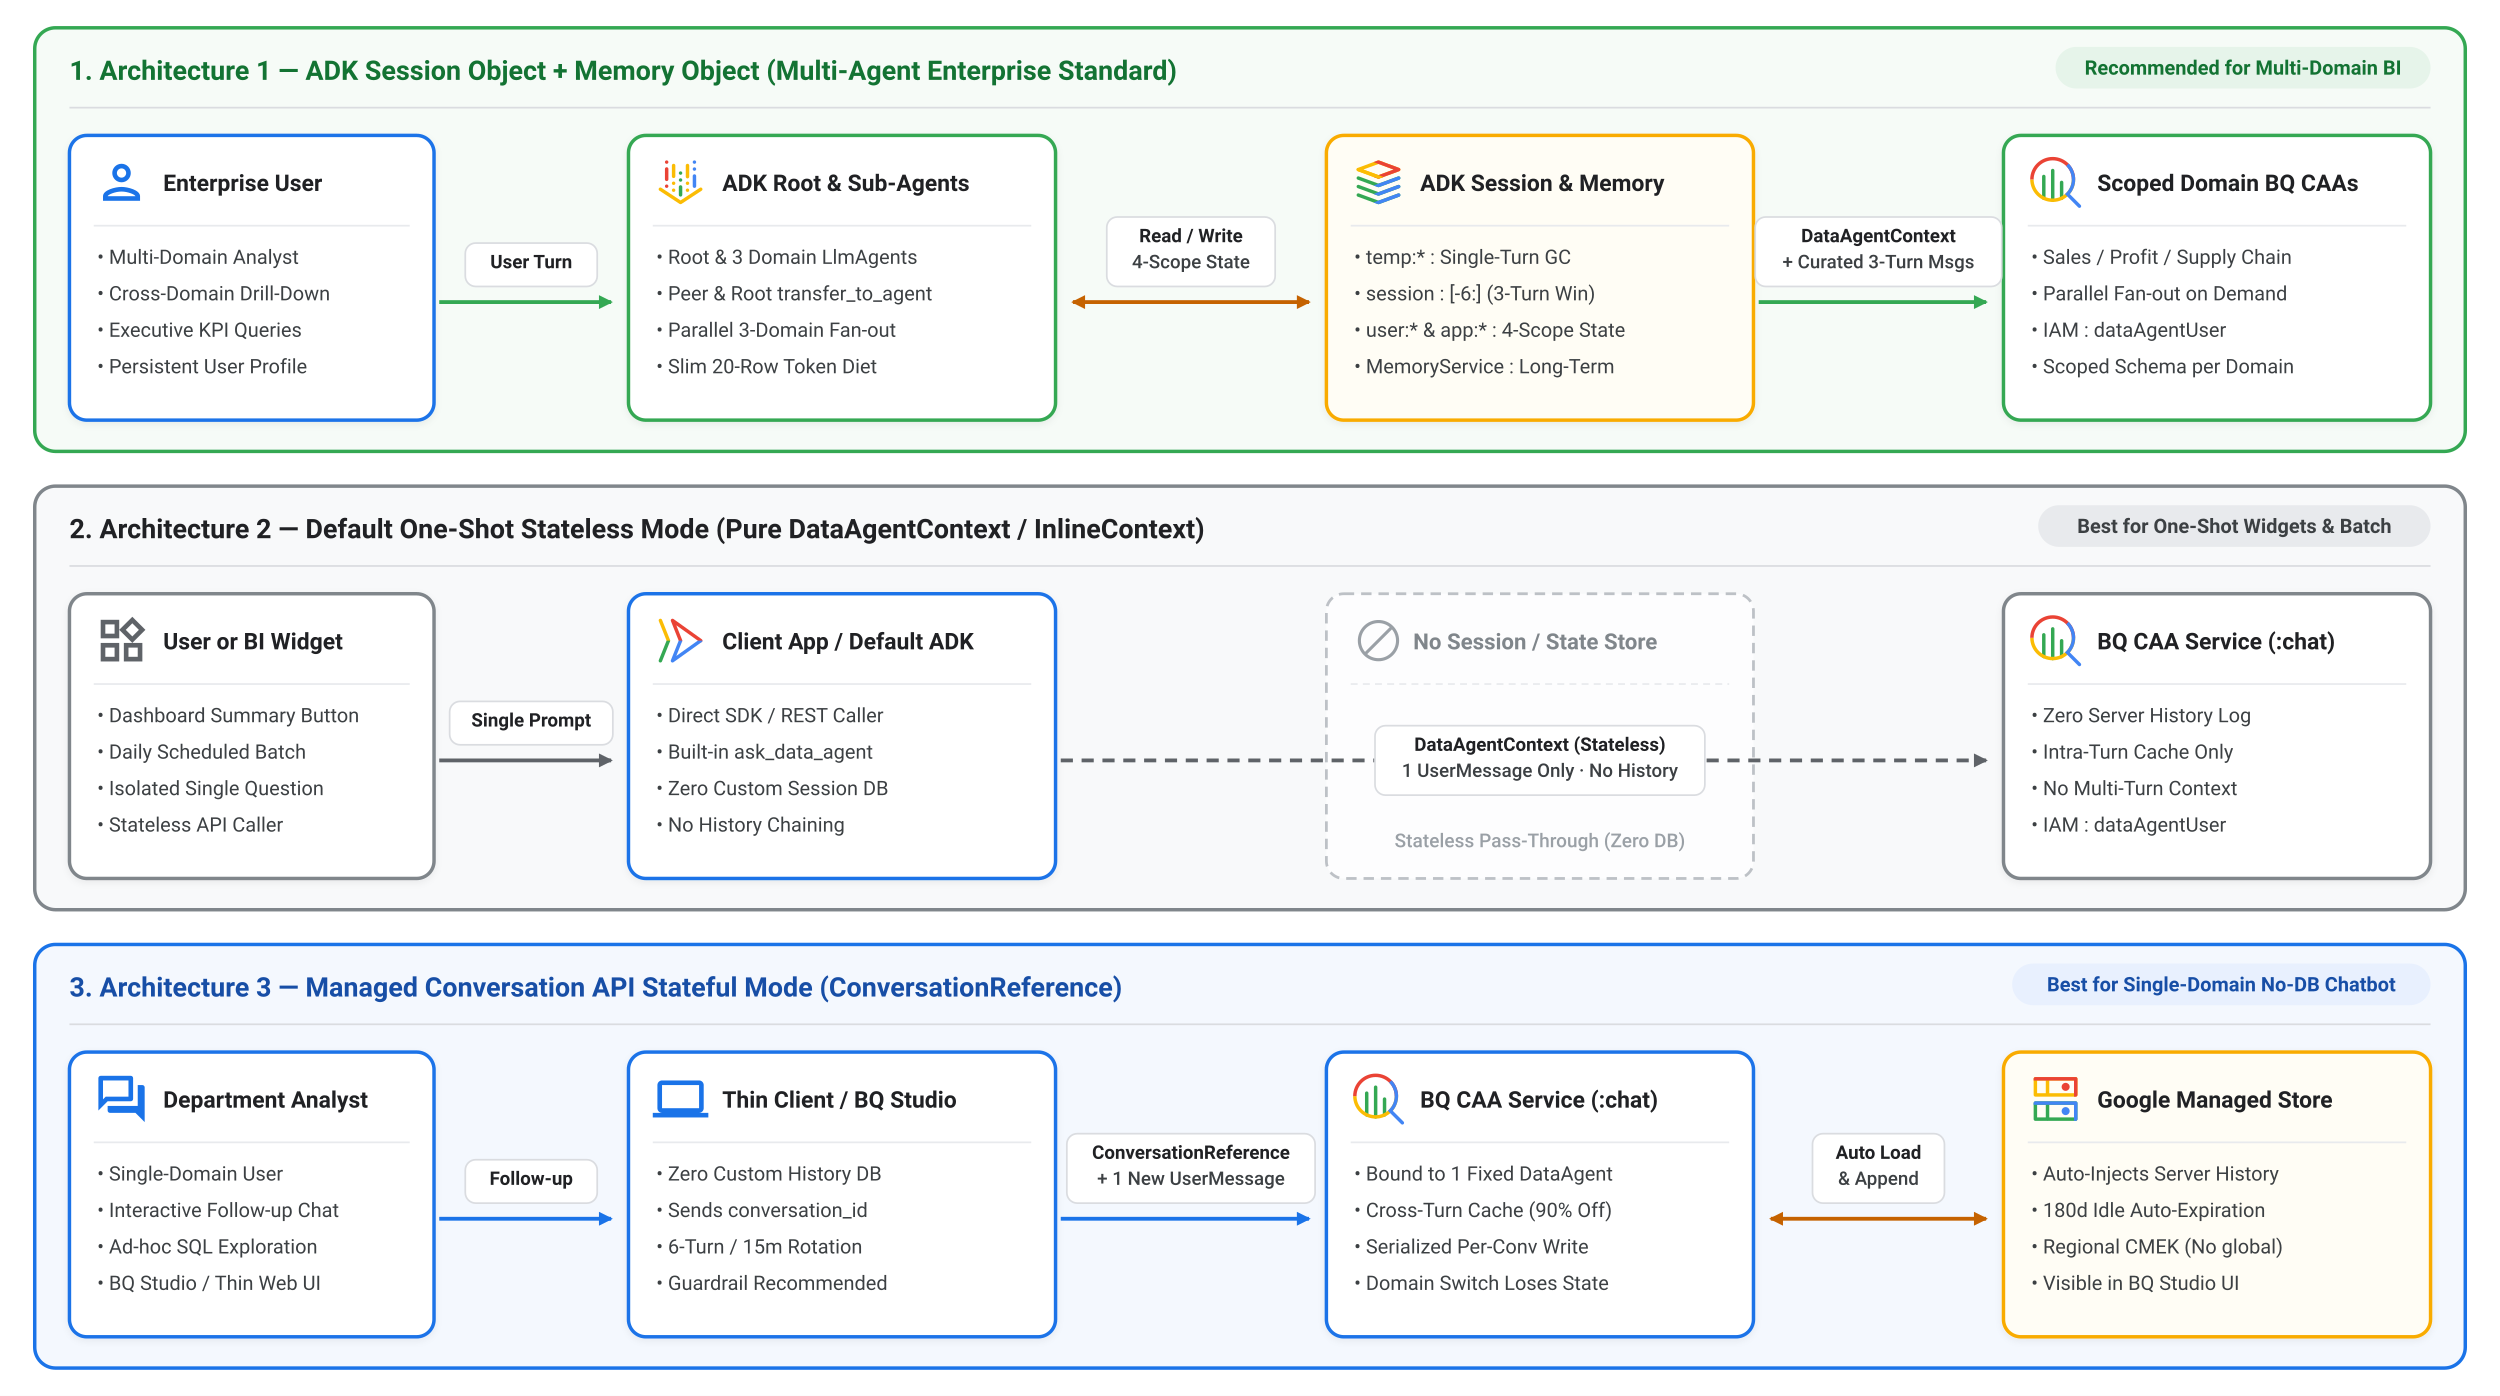
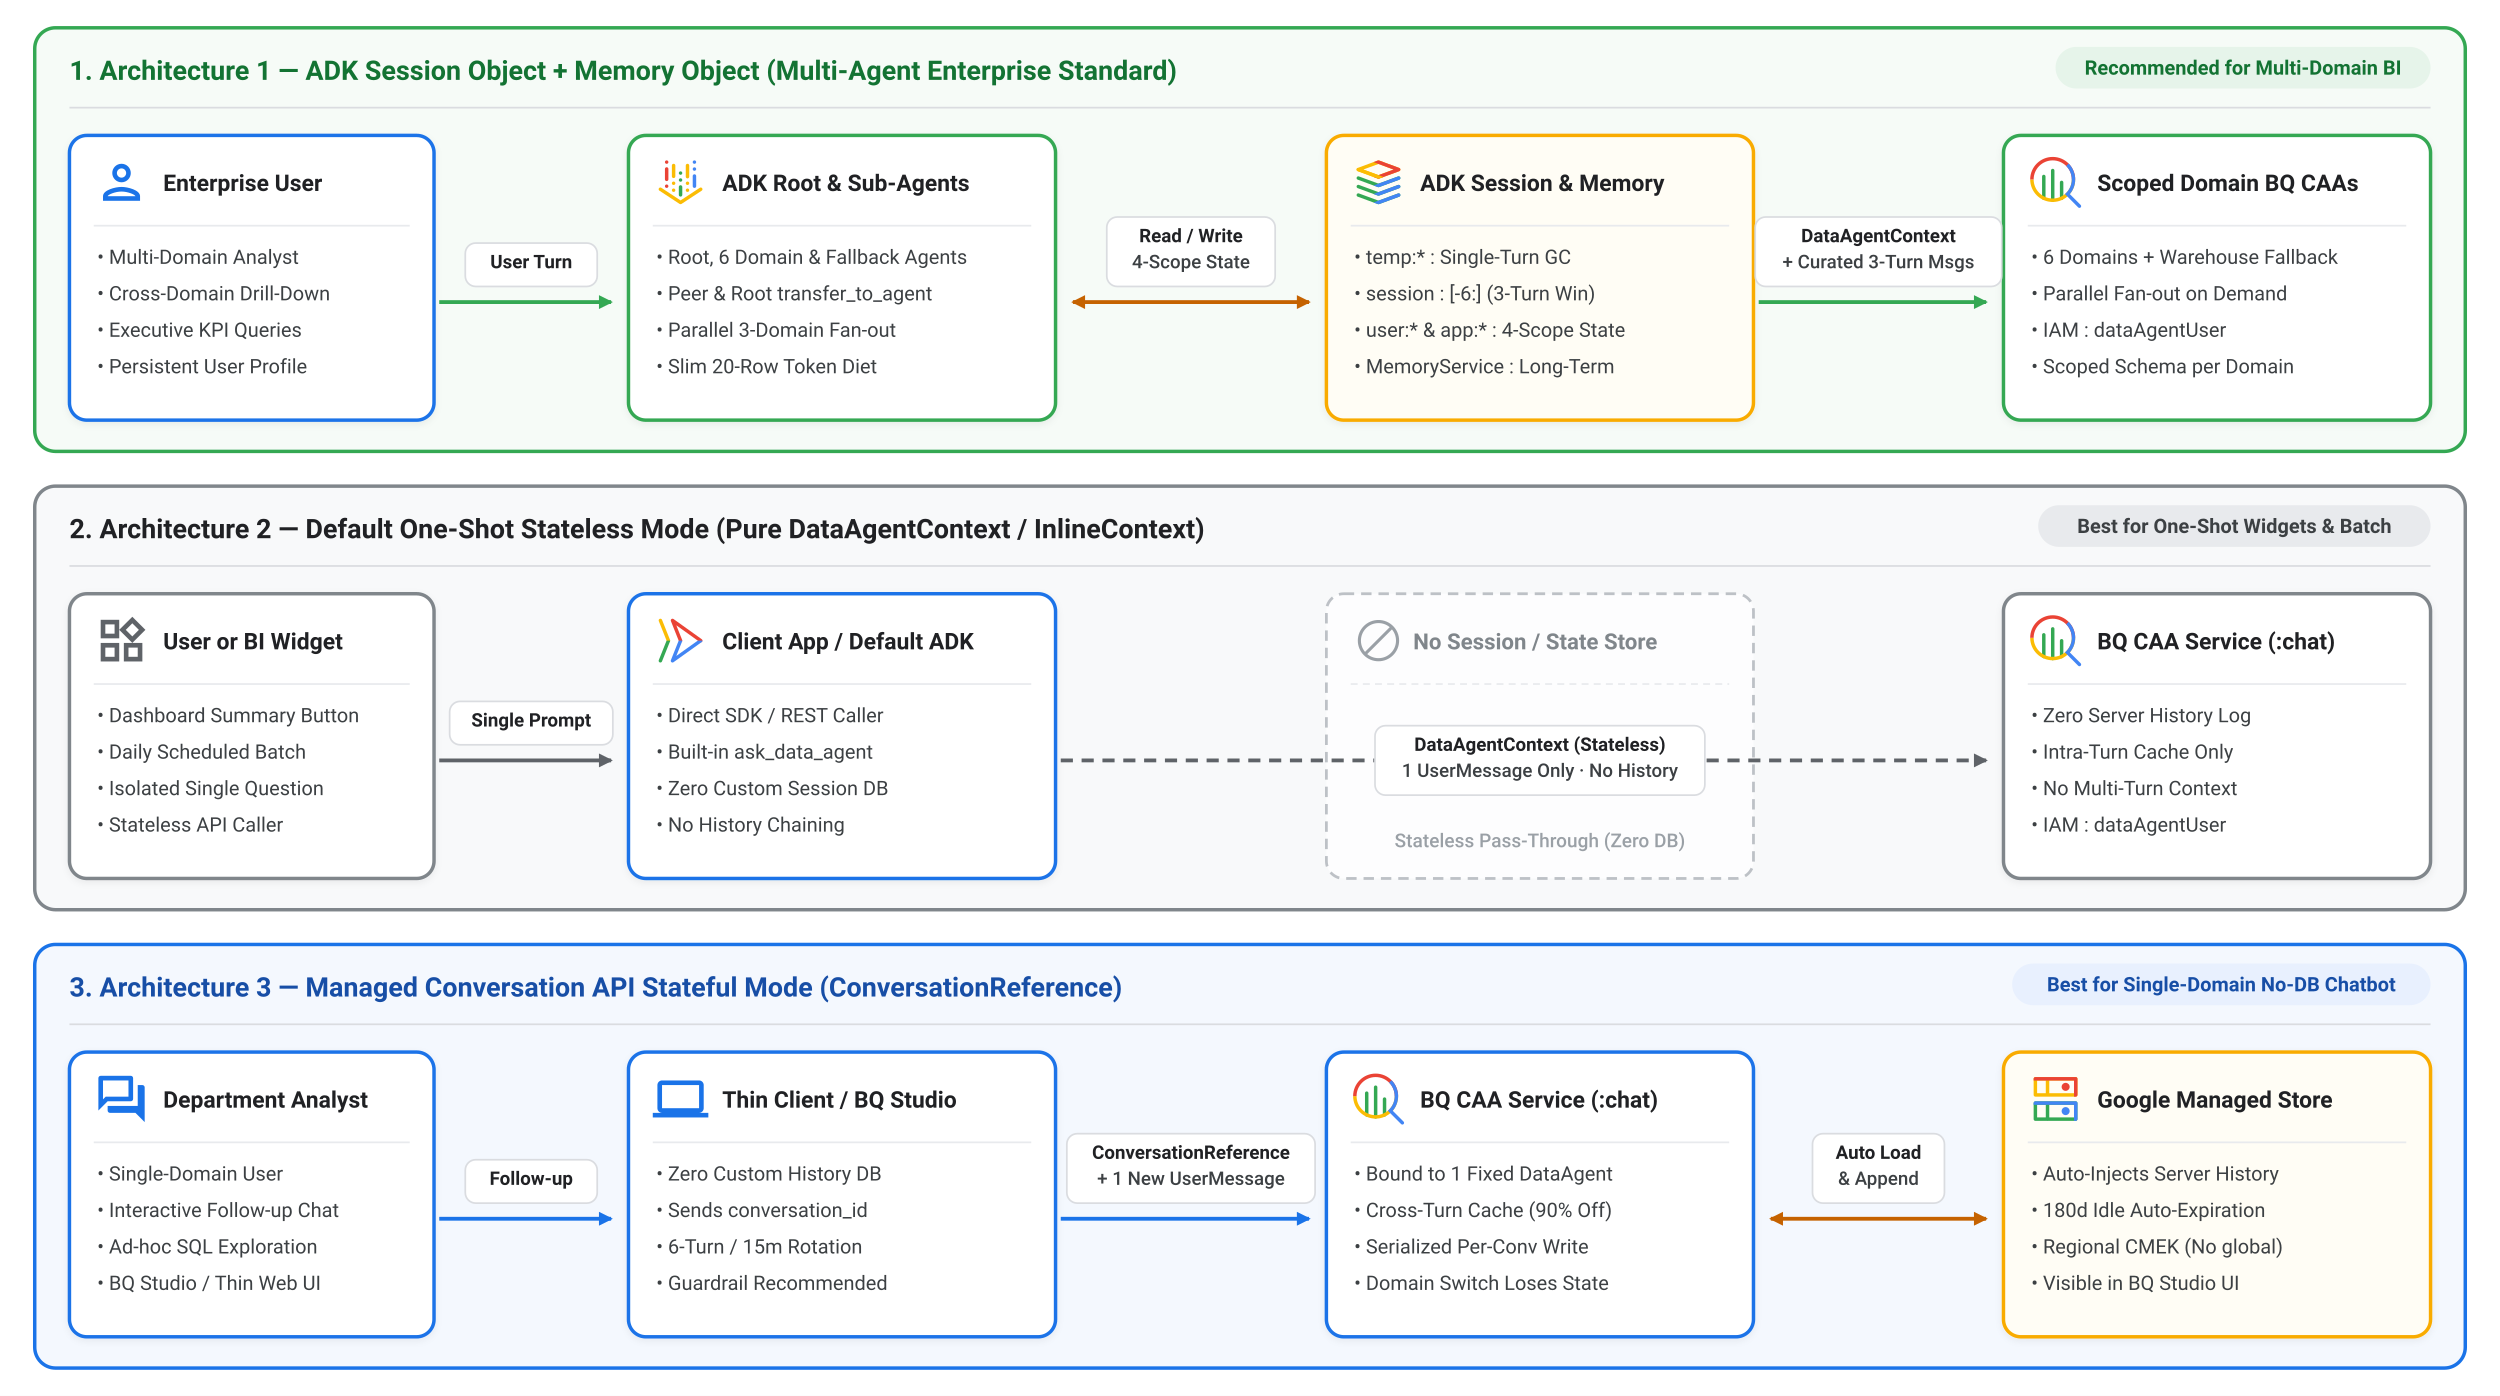
<svg xmlns="http://www.w3.org/2000/svg" viewBox="0 0 1440 804" width="1440" height="804" font-family="Roboto, Arial, 'Liberation Sans', sans-serif">
  <defs>
    <filter id="card-shadow" x="-4%" y="-4%" width="108%" height="110%">
      <feDropShadow dx="0" dy="1.5" stdDeviation="2" flood-color="#202124" flood-opacity="0.06" />
    </filter>
    <marker id="arrow-green" viewBox="0 0 10 10" refX="8" refY="5" markerUnits="userSpaceOnUse" markerWidth="10" markerHeight="10" orient="auto">
      <path d="M 1 1 L 9 5 L 1 9 z" fill="#34A853" />
    </marker>
    <marker id="arrow-blue" viewBox="0 0 10 10" refX="8" refY="5" markerUnits="userSpaceOnUse" markerWidth="10" markerHeight="10" orient="auto">
      <path d="M 1 1 L 9 5 L 1 9 z" fill="#1A73E8" />
    </marker>
    <marker id="arrow-grey" viewBox="0 0 10 10" refX="8" refY="5" markerUnits="userSpaceOnUse" markerWidth="10" markerHeight="10" orient="auto">
      <path d="M 1 1 L 9 5 L 1 9 z" fill="#5F6368" />
    </marker>
    <marker id="arrow-amber" viewBox="0 0 10 10" refX="8" refY="5" markerUnits="userSpaceOnUse" markerWidth="10" markerHeight="10" orient="auto">
      <path d="M 1 1 L 9 5 L 1 9 z" fill="#C56200" />
    </marker>
    <marker id="arrow-amber-start" viewBox="0 0 10 10" refX="2" refY="5" markerUnits="userSpaceOnUse" markerWidth="10" markerHeight="10" orient="auto">
      <path d="M 9 1 L 1 5 L 9 9 z" fill="#C56200" />
    </marker>
    <marker id="arrow-red" viewBox="0 0 10 10" refX="8" refY="5" markerUnits="userSpaceOnUse" markerWidth="10" markerHeight="10" orient="auto">
      <path d="M 1 1 L 9 5 L 1 9 z" fill="#EA4335" />
    </marker>
    <symbol id="icon-vertex-ai" viewBox="0 0 512 512">
      <g id="art">
        <path d="M128,244.99c-8.84,0-16-7.16-16-16v-95.97c0-8.84,7.16-16,16-16s16,7.16,16,16v95.97c0,8.84-7.16,16-16,16Z" fill="#ea4335" />
        <path d="M256,458c-2.98,0-5.97-.83-8.59-2.5l-186-122c-7.46-4.74-9.65-14.63-4.91-22.09,4.75-7.46,14.64-9.65,22.09-4.91l177.41,116.53,177.41-116.53c7.45-4.74,17.34-2.55,22.09,4.91,4.74,7.46,2.55,17.34-4.91,22.09l-186,122c-2.62,1.67-5.61,2.5-8.59,2.5Z" fill="#fbbc04" />
        <path d="M256,388.03c-8.84,0-16-7.16-16-16v-73.06c0-8.84,7.16-16,16-16s16,7.16,16,16v73.06c0,8.84-7.16,16-16,16Z" fill="#34a853" />
        <circle cx="128" cy="70" r="16" fill="#ea4335" />
        <circle cx="128" cy="292" r="16" fill="#ea4335" />
        <path d="M384.23,308.01c-8.82,0-15.98-7.14-16-15.97l-.23-94.01c-.02-8.84,7.13-16.02,15.97-16.03h.04c8.82,0,15.98,7.14,16,15.97l.23,94.01c.02,8.84-7.13,16.02-15.97,16.03h-.04Z" fill="#4285f4" />
        <circle cx="384" cy="70" r="16" fill="#4285f4" />
        <circle cx="384" cy="134" r="16" fill="#4285f4" />
        <path d="M320,220.36c-8.84,0-16-7.16-16-16v-103.02c0-8.84,7.16-16,16-16s16,7.16,16,16v103.02c0,8.84-7.16,16-16,16Z" fill="#fbbc04" />
        <circle cx="256" cy="171" r="16" fill="#34a853" />
        <circle cx="256" cy="235" r="16" fill="#34a853" />
        <circle cx="320" cy="265" r="16" fill="#fbbc04" />
        <circle cx="320" cy="329" r="16" fill="#fbbc04" />
        <path d="M192,217.36c-8.84,0-16-7.16-16-16v-100.02c0-8.84,7.16-16,16-16s16,7.16,16,16v100.02c0,8.84-7.16,16-16,16Z" fill="#fbbc04" />
        <circle cx="192" cy="265" r="16" fill="#fbbc04" />
        <circle cx="192" cy="329" r="16" fill="#fbbc04" />
      </g>
    </symbol>
    <symbol id="icon-cloud-sql" viewBox="0 0 512 512">
      <g id="art">
        <path fill="#fbbc04" d="M447.5,123.7l-186-68.7c-3.6-1.3-7.5-1.3-11.1,0l-40.7,15-145.2,53.5c-6.3,2.3-10.5,8.3-10.5,15s4.2,12.7,10.5,15l145.1,53.4s0,0,0,0l40.8,15c1.8.6,3.7,1,5.5,1s3.7-.3,5.5-1l185.9-68.2c6.3-2.3,10.5-8.3,10.5-15,0-6.7-4.2-12.7-10.5-15h0ZM256,189.9l-139.6-51.4,139.6-51.4,139.7,51.6-139.6,51.2Z" />
        <path fill="#34a853" d="M447.5,388.8l-185.9,68.2c-1.8.6-3.6,1-5.5,1s-3.7-.3-5.5-1l-40.8-15h0l-145.1-53.4c-8.3-3-12.5-12.2-9.5-20.5,3-8.3,12.2-12.5,20.5-9.5l180.4,66.4,180.4-66.2c8.3-3,17.5,1.2,20.5,9.5,3,8.3-1.2,17.5-9.5,20.5h0Z" />
        <path fill="#34a853" d="M447.5,310.4l-185.9,68.2c-1.8.6-3.6,1-5.5,1s-3.7-.3-5.5-1l-40.8-15h0l-145.1-53.4c-8.3-3-12.5-12.2-9.5-20.5,3-8.3,12.2-12.5,20.5-9.5l180.4,66.4,180.4-66.2c8.3-3,17.5,1.2,20.5,9.5,3,8.3-1.2,17.5-9.5,20.5h0Z" />
        <path fill="#34a853" d="M447.5,232.1l-185.9,68.2c-1.8.7-3.6,1-5.5,1s-3.7-.3-5.5-1l-40.8-15h0l-145.1-53.4c-8.3-3.1-12.5-12.2-9.5-20.5,3-8.3,12.2-12.5,20.5-9.5l180.4,66.4,180.4-66.2c8.3-3,17.5,1.2,20.5,9.5,3,8.3-1.2,17.5-9.5,20.5h0Z" />
        <path fill="#ea4335" d="M458,138.7c0,6.7-4.2,12.7-10.5,15l-186,68.2c-1.8.7-3.6,1-5.5,1s-3.7-.3-5.5-1l-40.8-15h0s46.4-17,46.4-17l139.6-51.2-139.7-51.6-46.2-17.1,40.7-15c3.6-1.3,7.5-1.3,11.1,0l186,68.7c6.3,2.3,10.5,8.3,10.5,15h0Z" />
        <path fill="#4285f4" d="M447.5,388.8l-185.9,68.2c-1.8.6-3.6,1-5.5,1s-3.7-.3-5.5-1l-40.8-15,46.4-17,180.4-66.2c8.3-3,17.5,1.2,20.5,9.5,3,8.3-1.2,17.5-9.5,20.5h0Z" />
        <path fill="#4285f4" d="M447.5,310.4l-185.9,68.2c-1.8.6-3.6,1-5.5,1s-3.7-.3-5.5-1l-40.8-15h0l46.4-17,180.4-66.2c8.3-3,17.5,1.2,20.5,9.5,3,8.3-1.2,17.5-9.5,20.5Z" />
        <path fill="#4285f4" d="M447.5,232.1l-185.9,68.2c-1.8.7-3.6,1-5.5,1s-3.7-.3-5.5-1l-40.8-15h0l46.4-17,180.4-66.2c8.3-3,17.5,1.2,20.5,9.5,3,8.3-1.2,17.5-9.5,20.5h0Z" />
        <path fill="#fbbc04" d="M302.4,206.9l-186-68.5-51.8-15c-6.3,2.3-10.5,8.3-10.5,15s4.2,12.7,10.5,15l145.1,53.4s0,0,0,0l40.8,15c1.8.6,3.7,1,5.5,1s3.7-.3,5.5-1l40.9-15h0Z" />
      </g>
    </symbol>
    <symbol id="icon-bigquery" viewBox="0 0 512 512">
      <g id="art">
        <path fill="#34a853" d="M311.9,418.9c-8.8,0-16-7.2-16-16v-145.8c0-8.8,7.2-16,16-16s16,7.2,16,16v145.8c0,8.8-7.2,16-16,16h0Z" />
        <path fill="#34a853" d="M147.6,418.9c-8.8,0-16-7.2-16-16v-200.5c0-8.8,7.2-16,16-16s16,7.2,16,16v200.5c0,8.8-7.2,16-16,16Z" />
        <path fill="#34a853" d="M229.8,437.4c-8.8,0-16-7.2-16-16V147.6c0-8.8,7.2-16,16-16s16,7.2,16,16v273.7c0,8.8-7.2,16-16,16h0Z" />
        <path fill="#fbbc04" d="M229.8,437.4c-114.5,0-207.6-93.1-207.6-207.6h32c0,96.8,78.8,175.6,175.6,175.6s175.6-78.8,175.6-175.6h32c0,114.5-93.1,207.6-207.6,207.6h0Z" />
        <path fill="#ea4335" d="M437.4,229.8h-32c0-96.8-78.8-175.6-175.6-175.6S54.1,132.9,54.1,229.8H22.1c0-114.5,93.2-207.7,207.7-207.7s207.6,93.1,207.6,207.6h0Z" />
        <path fill="#4285f4" d="M487.4,464.8l-100-100c32.3-37.6,49.9-85,49.9-135.1s-21.6-107.6-60.8-146.8l-22.6,22.6c33.2,33.2,51.4,77.3,51.4,124.2s-18.3,90.9-51.5,124.1h0c-5,5-7.5,7-11.8,10.8l122.8,122.8c3.1,3.1,7.2,4.7,11.3,4.7h0c4.1,0,8.2-1.6,11.3-4.7,6.2-6.2,6.2-16.4,0-22.6h0Z" />
      </g>
    </symbol>
    <symbol id="icon-cloud-run" viewBox="0 0 512 512">
      <g id="art">
        <path fill="#fbbc04" d="M144.4,272c-6.4,0-12.4-3.8-14.9-10.1L55.4,75.9c-3.3-8.2.7-17.5,8.9-20.8,8.2-3.3,17.5.7,20.8,8.9l74.2,186c3.3,8.2-.7,17.5-8.9,20.8-1.9.8-3.9,1.1-5.9,1.1h-.1Z" />
        <g id="b">
          <path fill="#ea4335" d="M256,272c-6.4,0-12.4-3.8-14.9-10.1l-74.1-186c-2.6-6.6-.6-14.1,5-18.5s13.4-4.5,19.2-.4l260.1,186c7.2,5.1,8.9,15.1,3.7,22.3s-15.1,8.9-22.3,3.7L216.9,114.7l54,135.3c3.3,8.2-.7,17.5-8.9,20.8-1.9.8-4,1.1-5.9,1.1h-.1Z" />
        </g>
        <path fill="#34a853" d="M127.2,256l-72,180c-3.3,8.2.7,17.5,8.9,20.8,3.1,1.2,4,1.1,5.9,1.1,6.3,0,12.4-3.8,14.9-10.1l74.4-186c.8-2,1.1-4,1.1-5.9h-33.2Z" />
        <path fill="#4285f4" d="M414.5,256l-197.7,141.2,54.1-135.3c.8-2,1.1-4,1.1-5.9h-33.2l-72,180c-2.6,6.6-.6,14.1,5,18.5,2.9,2.3,6.4,3.4,9.9,3.4s6.5-1,9.3-3l260.4-186c4.4-3.1,6.7-8,6.7-13h-43.6Z" />
      </g>
    </symbol>
    <symbol id="icon-cloud-storage" viewBox="0 0 512 512">
      <g id="art">
        <path fill="#34a853" d="M442,277.9H70c-8.8,0-16,7.2-16,16v148.1c0,8.8,7.2,16,16,16h107.2c1.5.5,3.1.7,4.8.7s3.3-.3,4.8-.7h255.2c8.8,0,16-7.2,16-16v-148.1c0-8.8-7.2-16-16-16ZM86,309.9h80v116.1h-80v-116.1ZM426,425.9h-228v-116.1h228v116.1Z" />
        <path fill="#fbbc04" d="M442,54H70c-8.8,0-16,7.2-16,16v148.8c0,8.8,7.2,16,16,16h372c8.8,0,16-7.2,16-16V70c0-8.8-7.2-16-16-16ZM86,86h80v116.8h-80v-116.8ZM426,202.8h-228v-116.8h228v116.8Z" />
        <path fill="#ea4335" d="M442,234.8h-16V86H54v-16c0-8.8,7.2-16,16-16h372c8.8,0,16,7.2,16,16v148.8c0,8.8-7.2,16-16,16Z" />
        <path fill="#4285f4" d="M442,457.9h-16v-148.1H54v-16c0-8.8,7.2-16,16-16h372c8.8,0,16,7.2,16,16v148.1c0,8.8-7.2,16-16,16Z" />
        <circle fill="#ea4335" cx="349" cy="144.4" r="37" />
        <circle fill="#4285f4" cx="349" cy="367.9" r="37" />
      </g>
    </symbol>
    <symbol id="icon-data-analytics" viewBox="0 0 512 512">
      <g id="art">
        <path d="M155.24,255.523c-11.135,0-21.995,1.79-32.254,5.226l-38.85-74.169c-4.096-7.817-13.754-10.834-21.568-6.741-7.817,4.095-10.835,13.752-6.741,21.568l38.865,74.199c-3.868,2.899-7.558,6.09-11.037,9.569-19.122,19.12-29.652,44.544-29.652,71.585s10.531,52.464,29.652,71.585c19.12,19.121,44.543,29.652,71.585,29.652s52.465-10.531,71.585-29.652c39.466-39.473,39.469-103.7,0-143.17-19.12-19.121-44.544-29.652-71.585-29.652h0ZM204.229,405.749c-13.086,13.086-30.484,20.292-48.989,20.292s-35.903-7.206-48.989-20.292-20.292-30.484-20.292-48.989,7.206-35.903,20.292-48.989c5-5,10.633-9.133,16.713-12.342.039-.02.079-.037.119-.058.009-.005.016-.01.025-.015,9.796-5.141,20.752-7.877,32.132-7.877,18.506,0,35.903,7.207,48.989,20.292,13.085,13.086,20.292,30.483,20.292,48.989s-7.207,35.903-20.292,48.989h0Z" fill="#9aa0a6" />
        <path d="M456.172,310.593l-38.865-74.198c3.868-2.899,7.559-6.09,11.038-9.57,19.122-19.12,29.652-44.544,29.652-71.585s-10.53-52.464-29.652-71.585c-19.12-19.12-44.545-29.652-71.585-29.652s-52.464,10.531-71.585,29.652c-39.472,39.472-39.472,103.698,0,143.17,19.12,19.121,44.544,29.652,71.585,29.652,11.136,0,21.995-1.79,32.255-5.226l38.85,74.169c2.854,5.45,8.413,8.567,14.167,8.567,2.499,0,5.034-.587,7.4-1.828,7.818-4.094,10.835-13.751,6.74-21.567h0ZM307.771,204.229c-13.084-13.086-20.292-30.483-20.292-48.989s7.207-35.903,20.292-48.989c13.086-13.086,30.484-20.292,48.989-20.292s35.903,7.206,48.989,20.292,20.292,30.484,20.292,48.989-7.206,35.903-20.292,48.989c-5.031,5.03-10.702,9.182-16.825,12.399-.002,0-.004.002-.006.003-.001,0-.002.001-.003.002-9.802,5.149-20.766,7.888-32.154,7.888-18.506,0-35.903-7.207-48.989-20.292h-.001Z" fill="#9aa0a6" />
        <path d="M356.76,54.003c-27.041,0-52.465,10.531-71.585,29.652-19.121,19.12-29.652,44.544-29.652,71.585,0,21.638,6.749,42.235,19.24,59.401l-83.135,83.135c5.337,3.522,6.499,4.277,12.601,9.995,27.879,26.118,27.012,70.965,0,97.978-13.086,13.086-30.484,20.292-48.989,20.292s-35.903-7.206-48.989-20.292l-22.596,22.596c19.12,19.121,44.544,29.652,71.585,29.652s52.465-10.531,71.585-29.652c19.121-19.12,29.652-44.544,29.652-71.585,0-21.638-6.749-42.235-19.24-59.401l83.134-83.134c-3.873-2.619-6.619-4.107-12.6-9.996-27.222-26.801-27.012-70.965,0-97.978,13.086-13.086,30.484-20.292,48.989-20.292s35.903,7.206,48.989,20.292l22.596-22.596c-19.12-19.121-44.544-29.652-71.585-29.652h0Z" fill="#4285f4" />
      </g>
    </symbol>
    <symbol id="icon-agents" viewBox="0 0 512 512">
      <g id="art">
        <path d="M256.083,438.958h-.025c-6.531-.01-12.403-3.982-14.831-10.046-.21-.521-21.989-53.918-63.233-94.966-41.269-41.072-94.336-62.688-94.867-62.902-6.066-2.438-10.046-8.326-10.039-14.865.007-6.537,3.983-12.415,10.053-14.842.964-.39,53.504-21.883,94.854-63.036,41.476-41.278,63-94.697,63.213-95.231,2.422-6.092,8.316-10.098,14.871-10.098h.017c6.562.007,12.456,4.012,14.867,10.113.206.521,21.716,53.924,63.206,95.216,41.538,41.341,94.333,62.827,94.861,63.039,6.064,2.436,10.045,8.316,10.045,14.852s-3.969,12.416-10.033,14.851c-.52.209-53.737,21.965-94.874,62.904-41.11,40.916-63.029,94.463-63.245,94.999-2.444,6.048-8.317,10.013-14.838,10.013h-.002ZM125.551,256.183c21.069,11.566,49.712,29.899,75.016,55.082,25.399,25.278,43.886,54.093,55.524,75.267,11.659-21.198,30.162-50.046,55.502-75.267,25.252-25.131,53.939-43.484,75.035-55.069-21.021-11.563-49.611-29.911-75.035-55.213-25.47-25.349-43.907-54.14-55.514-75.348-11.608,21.21-30.048,50.005-55.512,75.348-25.409,25.288-53.996,43.635-75.017,55.2h0Z" fill="#4285f4" />
        <path d="M394.5,181c-4.095,0-8.189-1.562-11.313-4.687l-47.5-47.5c-6.249-6.248-6.249-16.379,0-22.627l47.5-47.5c6.248-6.249,16.379-6.249,22.627,0l47.5,47.5c6.249,6.248,6.249,16.379,0,22.627l-47.5,47.5c-3.124,3.124-7.219,4.687-11.313,4.687h-.001ZM369.627,117.5l24.873,24.873,24.873-24.873-24.873-24.873-24.873,24.873Z" fill="#9aa0a6" />
        <path d="M117.5,181c-4.095,0-8.189-1.562-11.313-4.687l-47.5-47.5c-6.249-6.248-6.249-16.379,0-22.627l47.5-47.5c6.248-6.249,16.379-6.249,22.627,0l47.5,47.5c6.249,6.248,6.249,16.379,0,22.627l-47.5,47.5c-3.124,3.124-7.219,4.687-11.313,4.687h0ZM92.627,117.5l24.873,24.873,24.873-24.873-24.873-24.873-24.873,24.873Z" fill="#4285f4" />
        <path d="M394.5,458c-4.095,0-8.189-1.562-11.313-4.687l-47.5-47.5c-6.249-6.248-6.249-16.379,0-22.627l47.5-47.5c6.248-6.248,16.379-6.248,22.627,0l47.5,47.5c6.249,6.248,6.249,16.379,0,22.627l-47.5,47.5c-3.124,3.124-7.219,4.687-11.313,4.687h-.001ZM369.627,394.5l24.873,24.873,24.873-24.873-24.873-24.873-24.873,24.873Z" fill="#4285f4" />
        <path d="M117.5,458c-4.095,0-8.189-1.562-11.313-4.687l-47.5-47.5c-6.249-6.248-6.249-16.379,0-22.627l47.5-47.5c6.248-6.248,16.379-6.248,22.627,0l47.5,47.5c6.249,6.248,6.249,16.379,0,22.627l-47.5,47.5c-3.124,3.124-7.219,4.687-11.313,4.687h0ZM92.627,394.5l24.873,24.873,24.873-24.873-24.873-24.873-24.873,24.873Z" fill="#9aa0a6" />
        <path d="M334.166,333.946c41.137-40.94,94.354-62.695,94.874-62.904,6.064-2.435,10.032-8.315,10.033-14.851,0-6.535-3.98-12.416-10.045-14.851-.528-.212-53.323-21.698-94.861-63.039-.072-.071-.15-.131-.223-.2l-22.604,22.604c.087.091.163.189.253.278,25.424,25.302,54.015,43.649,75.035,55.213-21.096,11.585-49.783,29.939-75.035,55.069-25.34,25.221-43.843,54.068-55.502,75.267-11.622-21.144-30.074-49.907-55.418-75.16l-22.628,22.628c41.21,41.041,62.971,94.392,63.181,94.913,2.428,6.064,8.3,10.035,14.831,10.046h.025c6.521,0,12.393-3.966,14.838-10.013.216-.536,22.135-54.083,63.245-94.999h.001Z" fill="#9aa0a6" />
      </g>
    </symbol>
    <symbol id="icon-mdi-person" viewBox="0 0 24 24">
      <path fill="#1A73E8" d="M12 6c1.1 0 2 .9 2 2s-.9 2-2 2-2-.9-2-2 .9-2 2-2m0 10c2.7 0 5.8 1.29 6 2H6c.23-.72 3.31-2 6-2m0-12C9.79 4 8 5.79 8 8s1.79 4 4 4 4-1.79 4-4-1.79-4-4-4zm0 10c-2.67 0-8 1.34-8 4v2h16v-2c0-2.66-5.33-4-8-4z" />
    </symbol>
    <symbol id="icon-mdi-widgets" viewBox="0 0 24 24">
      <path fill="#5F6368" d="m16.66 4.52 2.83 2.83-2.83 2.83-2.83-2.83 2.83-2.83M9 5v4H5V5h4m10 10v4h-4v-4h4M9 15v4H5v-4h4m7.66-13.31L11 7.34 16.66 13l5.66-5.66-5.66-5.65zM11 3H3v8h8V3zm10 10h-8v8h8v-8zm-10 0H3v8h8v-8z" />
    </symbol>
    <symbol id="icon-mdi-forum" viewBox="0 0 24 24">
      <path fill="#1A73E8" d="M15 4v7H5.17L4 12.17V4h11m1-2H3c-.55 0-1 .45-1 1v14l4-4h10c.55 0 1-.45 1-1V3c0-.55-.45-1-1-1zm5 4h-2v9H6v2c0 .55.45 1 1 1h11l4 4V7c0-.55-.45-1-1-1z" />
    </symbol>
    <symbol id="icon-mdi-laptop" viewBox="0 0 24 24">
      <path fill="#1A73E8" d="M20 18c1.1 0 2-.9 2-2V6c0-1.1-.9-2-2-2H4c-1.1 0-2 .9-2 2v10c0 1.1.9 2 2 2H0v2h24v-2h-4zM4 6h16v10H4V6z" />
    </symbol>
  </defs>
  <rect x="0" y="0" width="1440" height="804" fill="#FFFFFF" />
  <rect x="20" y="16" width="1400" height="244" rx="12" ry="12" fill="#F6FBF7" stroke="#34A853" stroke-width="2" />
  <line x1="40" y1="62" x2="1400" y2="62" stroke="#DADCE0" stroke-width="1" />
  <text x="40" y="46" font-size="15.5" font-weight="700" fill="#137333">1. Architecture 1 — ADK Session Object + Memory Object (Multi-Agent Enterprise Standard)</text>
  <rect x="1184" y="27" width="216" height="24" rx="12" ry="12" fill="#E6F4EA" />
  <text x="1292.0" y="43" text-anchor="middle" font-size="11.5" font-weight="700" fill="#137333">Recommended for Multi-Domain BI</text>
  <rect x="40" y="78" width="210" height="164" rx="10" ry="10" fill="#FFFFFF" stroke="#1A73E8" stroke-width="2" filter="url(#card-shadow)" />
  <use href="#icon-mdi-person" x="54" y="89" width="32" height="32" />
  <text x="94" y="110" font-size="13.2" font-weight="700" fill="#202124">Enterprise User</text>
  <line x1="54" y1="130" x2="236" y2="130" stroke="#E8EAED" stroke-width="1" />
  <text x="56" y="152" font-size="11.5" font-weight="400" fill="#3C4043">• Multi-Domain Analyst</text>
  <text x="56" y="173" font-size="11.5" font-weight="400" fill="#3C4043">• Cross-Domain Drill-Down</text>
  <text x="56" y="194" font-size="11.5" font-weight="400" fill="#3C4043">• Executive KPI Queries</text>
  <text x="56" y="215" font-size="11.5" font-weight="400" fill="#3C4043">• Persistent User Profile</text>
  <rect x="362" y="78" width="246" height="164" rx="10" ry="10" fill="#FFFFFF" stroke="#34A853" stroke-width="2" filter="url(#card-shadow)" />
  <use href="#icon-vertex-ai" x="376" y="89" width="32" height="32" />
  <text x="416" y="110" font-size="13.2" font-weight="700" fill="#202124">ADK Root &amp; Sub-Agents</text>
  <line x1="376" y1="130" x2="594" y2="130" stroke="#E8EAED" stroke-width="1" />
-   <text x="378" y="152" font-size="11.5" font-weight="400" fill="#3C4043">• Root &amp; 3 Domain LlmAgents</text>
+   <text x="378" y="152" font-size="11.5" font-weight="400" fill="#3C4043">• Root, 6 Domain &amp; Fallback Agents</text>
  <text x="378" y="173" font-size="11.5" font-weight="400" fill="#3C4043">• Peer &amp; Root transfer_to_agent</text>
  <text x="378" y="194" font-size="11.5" font-weight="400" fill="#3C4043">• Parallel 3-Domain Fan-out</text>
  <text x="378" y="215" font-size="11.5" font-weight="400" fill="#3C4043">• Slim 20-Row Token Diet</text>
  <rect x="764" y="78" width="246" height="164" rx="10" ry="10" fill="#FFFDF5" stroke="#F9AB00" stroke-width="2" filter="url(#card-shadow)" />
  <use href="#icon-cloud-sql" x="778" y="89" width="32" height="32" />
  <text x="818" y="110" font-size="13.2" font-weight="700" fill="#202124">ADK Session &amp; Memory</text>
  <line x1="778" y1="130" x2="996" y2="130" stroke="#E8EAED" stroke-width="1" />
  <text x="780" y="152" font-size="11.5" font-weight="400" fill="#3C4043">• temp:* : Single-Turn GC</text>
  <text x="780" y="173" font-size="11.5" font-weight="400" fill="#3C4043">• session : [-6:] (3-Turn Win)</text>
  <text x="780" y="194" font-size="11.5" font-weight="400" fill="#3C4043">• user:* &amp; app:* : 4-Scope State</text>
  <text x="780" y="215" font-size="11.5" font-weight="400" fill="#3C4043">• MemoryService : Long-Term</text>
  <rect x="1154" y="78" width="246" height="164" rx="10" ry="10" fill="#FFFFFF" stroke="#34A853" stroke-width="2" filter="url(#card-shadow)" />
  <use href="#icon-bigquery" x="1168" y="89" width="32" height="32" />
  <text x="1208" y="110" font-size="13.2" font-weight="700" fill="#202124">Scoped Domain BQ CAAs</text>
  <line x1="1168" y1="130" x2="1386" y2="130" stroke="#E8EAED" stroke-width="1" />
-   <text x="1170" y="152" font-size="11.5" font-weight="400" fill="#3C4043">• Sales / Profit / Supply Chain</text>
+   <text x="1170" y="152" font-size="11.5" font-weight="400" fill="#3C4043">• 6 Domains + Warehouse Fallback</text>
  <text x="1170" y="173" font-size="11.5" font-weight="400" fill="#3C4043">• Parallel Fan-out on Demand</text>
  <text x="1170" y="194" font-size="11.5" font-weight="400" fill="#3C4043">• IAM : dataAgentUser</text>
  <text x="1170" y="215" font-size="11.5" font-weight="400" fill="#3C4043">• Scoped Schema per Domain</text>
  <line x1="253" y1="174" x2="352" y2="174" stroke="#34A853" stroke-width="2.2" marker-end="url(#arrow-green)" />
  <rect x="268.0" y="140.0" width="76" height="25" rx="6" ry="6" fill="#FFFFFF" stroke="#DADCE0" stroke-width="1" />
  <text x="306.0" y="154.5" text-anchor="middle" font-size="10.8" font-weight="700" fill="#202124">User Turn</text>
  <line x1="618" y1="174" x2="754" y2="174" stroke="#C56200" stroke-width="2.2" marker-start="url(#arrow-amber-start)" marker-end="url(#arrow-amber)" />
  <rect x="637.5" y="125.0" width="97" height="40" rx="6" ry="6" fill="#FFFFFF" stroke="#DADCE0" stroke-width="1" />
  <text x="686.0" y="139.5" text-anchor="middle" font-size="10.8" font-weight="700" fill="#202124">Read / Write</text>
  <text x="686.0" y="154.5" text-anchor="middle" font-size="10.8" font-weight="500" fill="#3C4043">4-Scope State</text>
  <line x1="1013" y1="174" x2="1144" y2="174" stroke="#34A853" stroke-width="2.2" marker-end="url(#arrow-green)" />
  <rect x="1011.0" y="125.0" width="142" height="40" rx="6" ry="6" fill="#FFFFFF" stroke="#DADCE0" stroke-width="1" />
  <text x="1082.0" y="139.5" text-anchor="middle" font-size="10.8" font-weight="700" fill="#202124">DataAgentContext</text>
  <text x="1082.0" y="154.5" text-anchor="middle" font-size="10.8" font-weight="500" fill="#3C4043">+ Curated 3-Turn Msgs</text>
  <rect x="20" y="280" width="1400" height="244" rx="12" ry="12" fill="#F8F9FA" stroke="#80868B" stroke-width="2" />
  <line x1="40" y1="326" x2="1400" y2="326" stroke="#DADCE0" stroke-width="1" />
  <text x="40" y="310" font-size="15.5" font-weight="700" fill="#202124">2. Architecture 2 — Default One-Shot Stateless Mode (Pure DataAgentContext / InlineContext)</text>
  <rect x="1174" y="291" width="226" height="24" rx="12" ry="12" fill="#E8EAED" />
  <text x="1287.0" y="307" text-anchor="middle" font-size="11.5" font-weight="700" fill="#3C4043">Best for One-Shot Widgets &amp; Batch</text>
  <rect x="40" y="342" width="210" height="164" rx="10" ry="10" fill="#FFFFFF" stroke="#80868B" stroke-width="2" filter="url(#card-shadow)" />
  <use href="#icon-mdi-widgets" x="54" y="353" width="32" height="32" />
  <text x="94" y="374" font-size="13.2" font-weight="700" fill="#202124">User or BI Widget</text>
  <line x1="54" y1="394" x2="236" y2="394" stroke="#E8EAED" stroke-width="1" />
  <text x="56" y="416" font-size="11.5" font-weight="400" fill="#3C4043">• Dashboard Summary Button</text>
  <text x="56" y="437" font-size="11.5" font-weight="400" fill="#3C4043">• Daily Scheduled Batch</text>
  <text x="56" y="458" font-size="11.5" font-weight="400" fill="#3C4043">• Isolated Single Question</text>
  <text x="56" y="479" font-size="11.5" font-weight="400" fill="#3C4043">• Stateless API Caller</text>
  <rect x="362" y="342" width="246" height="164" rx="10" ry="10" fill="#FFFFFF" stroke="#1A73E8" stroke-width="2" filter="url(#card-shadow)" />
  <use href="#icon-cloud-run" x="376" y="353" width="32" height="32" />
  <text x="416" y="374" font-size="13.2" font-weight="700" fill="#202124">Client App / Default ADK</text>
  <line x1="376" y1="394" x2="594" y2="394" stroke="#E8EAED" stroke-width="1" />
  <text x="378" y="416" font-size="11.5" font-weight="400" fill="#3C4043">• Direct SDK / REST Caller</text>
  <text x="378" y="437" font-size="11.5" font-weight="400" fill="#3C4043">• Built-in ask_data_agent</text>
  <text x="378" y="458" font-size="11.5" font-weight="400" fill="#3C4043">• Zero Custom Session DB</text>
  <text x="378" y="479" font-size="11.5" font-weight="400" fill="#3C4043">• No History Chaining</text>
  <rect x="764" y="342" width="246" height="164" rx="10" ry="10" fill="#FFFFFF" fill-opacity="0.75" stroke="#BDC1C6" stroke-width="1.6" stroke-dasharray="6 4" />
  <circle cx="794" cy="369" r="11" fill="none" stroke="#9AA0A6" stroke-width="1.8" />
  <line x1="786.5" y1="376.5" x2="801.5" y2="361.5" stroke="#9AA0A6" stroke-width="1.8" />
  <text x="814" y="374" font-size="12.8" font-weight="700" fill="#80868B">No Session / State Store</text>
  <line x1="778" y1="394" x2="996" y2="394" stroke="#E8EAED" stroke-width="1" stroke-dasharray="4 3" />
  <text x="887.0" y="488" text-anchor="middle" font-size="11" font-weight="500" fill="#9AA0A6">Stateless Pass-Through (Zero DB)</text>
  <rect x="1154" y="342" width="246" height="164" rx="10" ry="10" fill="#FFFFFF" stroke="#80868B" stroke-width="2" filter="url(#card-shadow)" />
  <use href="#icon-bigquery" x="1168" y="353" width="32" height="32" />
  <text x="1208" y="374" font-size="13.2" font-weight="700" fill="#202124">BQ CAA Service (:chat)</text>
  <line x1="1168" y1="394" x2="1386" y2="394" stroke="#E8EAED" stroke-width="1" />
  <text x="1170" y="416" font-size="11.5" font-weight="400" fill="#3C4043">• Zero Server History Log</text>
  <text x="1170" y="437" font-size="11.5" font-weight="400" fill="#3C4043">• Intra-Turn Cache Only</text>
  <text x="1170" y="458" font-size="11.5" font-weight="400" fill="#3C4043">• No Multi-Turn Context</text>
  <text x="1170" y="479" font-size="11.5" font-weight="400" fill="#3C4043">• IAM : dataAgentUser</text>
  <line x1="253" y1="438" x2="352" y2="438" stroke="#5F6368" stroke-width="2.2" marker-end="url(#arrow-grey)" />
  <rect x="259.0" y="404.0" width="94" height="25" rx="6" ry="6" fill="#FFFFFF" stroke="#DADCE0" stroke-width="1" />
  <text x="306.0" y="418.5" text-anchor="middle" font-size="10.8" font-weight="700" fill="#202124">Single Prompt</text>
  <line x1="611" y1="438" x2="1144" y2="438" stroke="#5F6368" stroke-width="2.2" stroke-dasharray="7 5" marker-end="url(#arrow-grey)" />
  <rect x="792.0" y="418.0" width="190" height="40" rx="6" ry="6" fill="#FFFFFF" stroke="#DADCE0" stroke-width="1" />
  <text x="887.0" y="432.5" text-anchor="middle" font-size="10.8" font-weight="700" fill="#202124">DataAgentContext (Stateless)</text>
  <text x="887.0" y="447.5" text-anchor="middle" font-size="10.8" font-weight="500" fill="#3C4043">1 UserMessage Only · No History</text>
  <rect x="20" y="544" width="1400" height="244" rx="12" ry="12" fill="#F4F8FE" stroke="#1A73E8" stroke-width="2" />
  <line x1="40" y1="590" x2="1400" y2="590" stroke="#DADCE0" stroke-width="1" />
  <text x="40" y="574" font-size="15.5" font-weight="700" fill="#174EA6">3. Architecture 3 — Managed Conversation API Stateful Mode (ConversationReference)</text>
  <rect x="1159" y="555" width="241" height="24" rx="12" ry="12" fill="#E8F0FE" />
  <text x="1279.5" y="571" text-anchor="middle" font-size="11.5" font-weight="700" fill="#174EA6">Best for Single-Domain No-DB Chatbot</text>
  <rect x="40" y="606" width="210" height="164" rx="10" ry="10" fill="#FFFFFF" stroke="#1A73E8" stroke-width="2" filter="url(#card-shadow)" />
  <use href="#icon-mdi-forum" x="54" y="617" width="32" height="32" />
  <text x="94" y="638" font-size="13.2" font-weight="700" fill="#202124">Department Analyst</text>
  <line x1="54" y1="658" x2="236" y2="658" stroke="#E8EAED" stroke-width="1" />
  <text x="56" y="680" font-size="11.5" font-weight="400" fill="#3C4043">• Single-Domain User</text>
  <text x="56" y="701" font-size="11.5" font-weight="400" fill="#3C4043">• Interactive Follow-up Chat</text>
  <text x="56" y="722" font-size="11.5" font-weight="400" fill="#3C4043">• Ad-hoc SQL Exploration</text>
  <text x="56" y="743" font-size="11.5" font-weight="400" fill="#3C4043">• BQ Studio / Thin Web UI</text>
  <rect x="362" y="606" width="246" height="164" rx="10" ry="10" fill="#FFFFFF" stroke="#1A73E8" stroke-width="2" filter="url(#card-shadow)" />
  <use href="#icon-mdi-laptop" x="376" y="617" width="32" height="32" />
  <text x="416" y="638" font-size="13.2" font-weight="700" fill="#202124">Thin Client / BQ Studio</text>
  <line x1="376" y1="658" x2="594" y2="658" stroke="#E8EAED" stroke-width="1" />
  <text x="378" y="680" font-size="11.5" font-weight="400" fill="#3C4043">• Zero Custom History DB</text>
  <text x="378" y="701" font-size="11.5" font-weight="400" fill="#3C4043">• Sends conversation_id</text>
  <text x="378" y="722" font-size="11.5" font-weight="400" fill="#3C4043">• 6-Turn / 15m Rotation</text>
  <text x="378" y="743" font-size="11.5" font-weight="400" fill="#3C4043">• Guardrail Recommended</text>
  <rect x="764" y="606" width="246" height="164" rx="10" ry="10" fill="#FFFFFF" stroke="#1A73E8" stroke-width="2" filter="url(#card-shadow)" />
  <use href="#icon-bigquery" x="778" y="617" width="32" height="32" />
  <text x="818" y="638" font-size="13.2" font-weight="700" fill="#202124">BQ CAA Service (:chat)</text>
  <line x1="778" y1="658" x2="996" y2="658" stroke="#E8EAED" stroke-width="1" />
  <text x="780" y="680" font-size="11.5" font-weight="400" fill="#3C4043">• Bound to 1 Fixed DataAgent</text>
  <text x="780" y="701" font-size="11.5" font-weight="400" fill="#3C4043">• Cross-Turn Cache (90% Off)</text>
  <text x="780" y="722" font-size="11.5" font-weight="400" fill="#3C4043">• Serialized Per-Conv Write</text>
  <text x="780" y="743" font-size="11.5" font-weight="400" fill="#3C4043">• Domain Switch Loses State</text>
  <rect x="1154" y="606" width="246" height="164" rx="10" ry="10" fill="#FFFDF5" stroke="#F9AB00" stroke-width="2" filter="url(#card-shadow)" />
  <use href="#icon-cloud-storage" x="1168" y="617" width="32" height="32" />
  <text x="1208" y="638" font-size="13.2" font-weight="700" fill="#202124">Google Managed Store</text>
  <line x1="1168" y1="658" x2="1386" y2="658" stroke="#E8EAED" stroke-width="1" />
  <text x="1170" y="680" font-size="11.5" font-weight="400" fill="#3C4043">• Auto-Injects Server History</text>
  <text x="1170" y="701" font-size="11.5" font-weight="400" fill="#3C4043">• 180d Idle Auto-Expiration</text>
  <text x="1170" y="722" font-size="11.5" font-weight="400" fill="#3C4043">• Regional CMEK (No global)</text>
  <text x="1170" y="743" font-size="11.5" font-weight="400" fill="#3C4043">• Visible in BQ Studio UI</text>
  <line x1="253" y1="702" x2="352" y2="702" stroke="#1A73E8" stroke-width="2.2" marker-end="url(#arrow-blue)" />
  <rect x="268.0" y="668.0" width="76" height="25" rx="6" ry="6" fill="#FFFFFF" stroke="#DADCE0" stroke-width="1" />
  <text x="306.0" y="682.5" text-anchor="middle" font-size="10.8" font-weight="700" fill="#202124">Follow-up</text>
  <line x1="611" y1="702" x2="754" y2="702" stroke="#1A73E8" stroke-width="2.2" marker-end="url(#arrow-blue)" />
  <rect x="614.5" y="653.0" width="143" height="40" rx="6" ry="6" fill="#FFFFFF" stroke="#DADCE0" stroke-width="1" />
  <text x="686.0" y="667.5" text-anchor="middle" font-size="10.8" font-weight="700" fill="#202124">ConversationReference</text>
  <text x="686.0" y="682.5" text-anchor="middle" font-size="10.8" font-weight="500" fill="#3C4043">+ 1 New UserMessage</text>
  <line x1="1020" y1="702" x2="1144" y2="702" stroke="#C56200" stroke-width="2.2" marker-start="url(#arrow-amber-start)" marker-end="url(#arrow-amber)" />
  <rect x="1044.0" y="653.0" width="76" height="40" rx="6" ry="6" fill="#FFFFFF" stroke="#DADCE0" stroke-width="1" />
  <text x="1082.0" y="667.5" text-anchor="middle" font-size="10.8" font-weight="700" fill="#202124">Auto Load</text>
  <text x="1082.0" y="682.5" text-anchor="middle" font-size="10.8" font-weight="500" fill="#3C4043">&amp; Append</text>
</svg>
